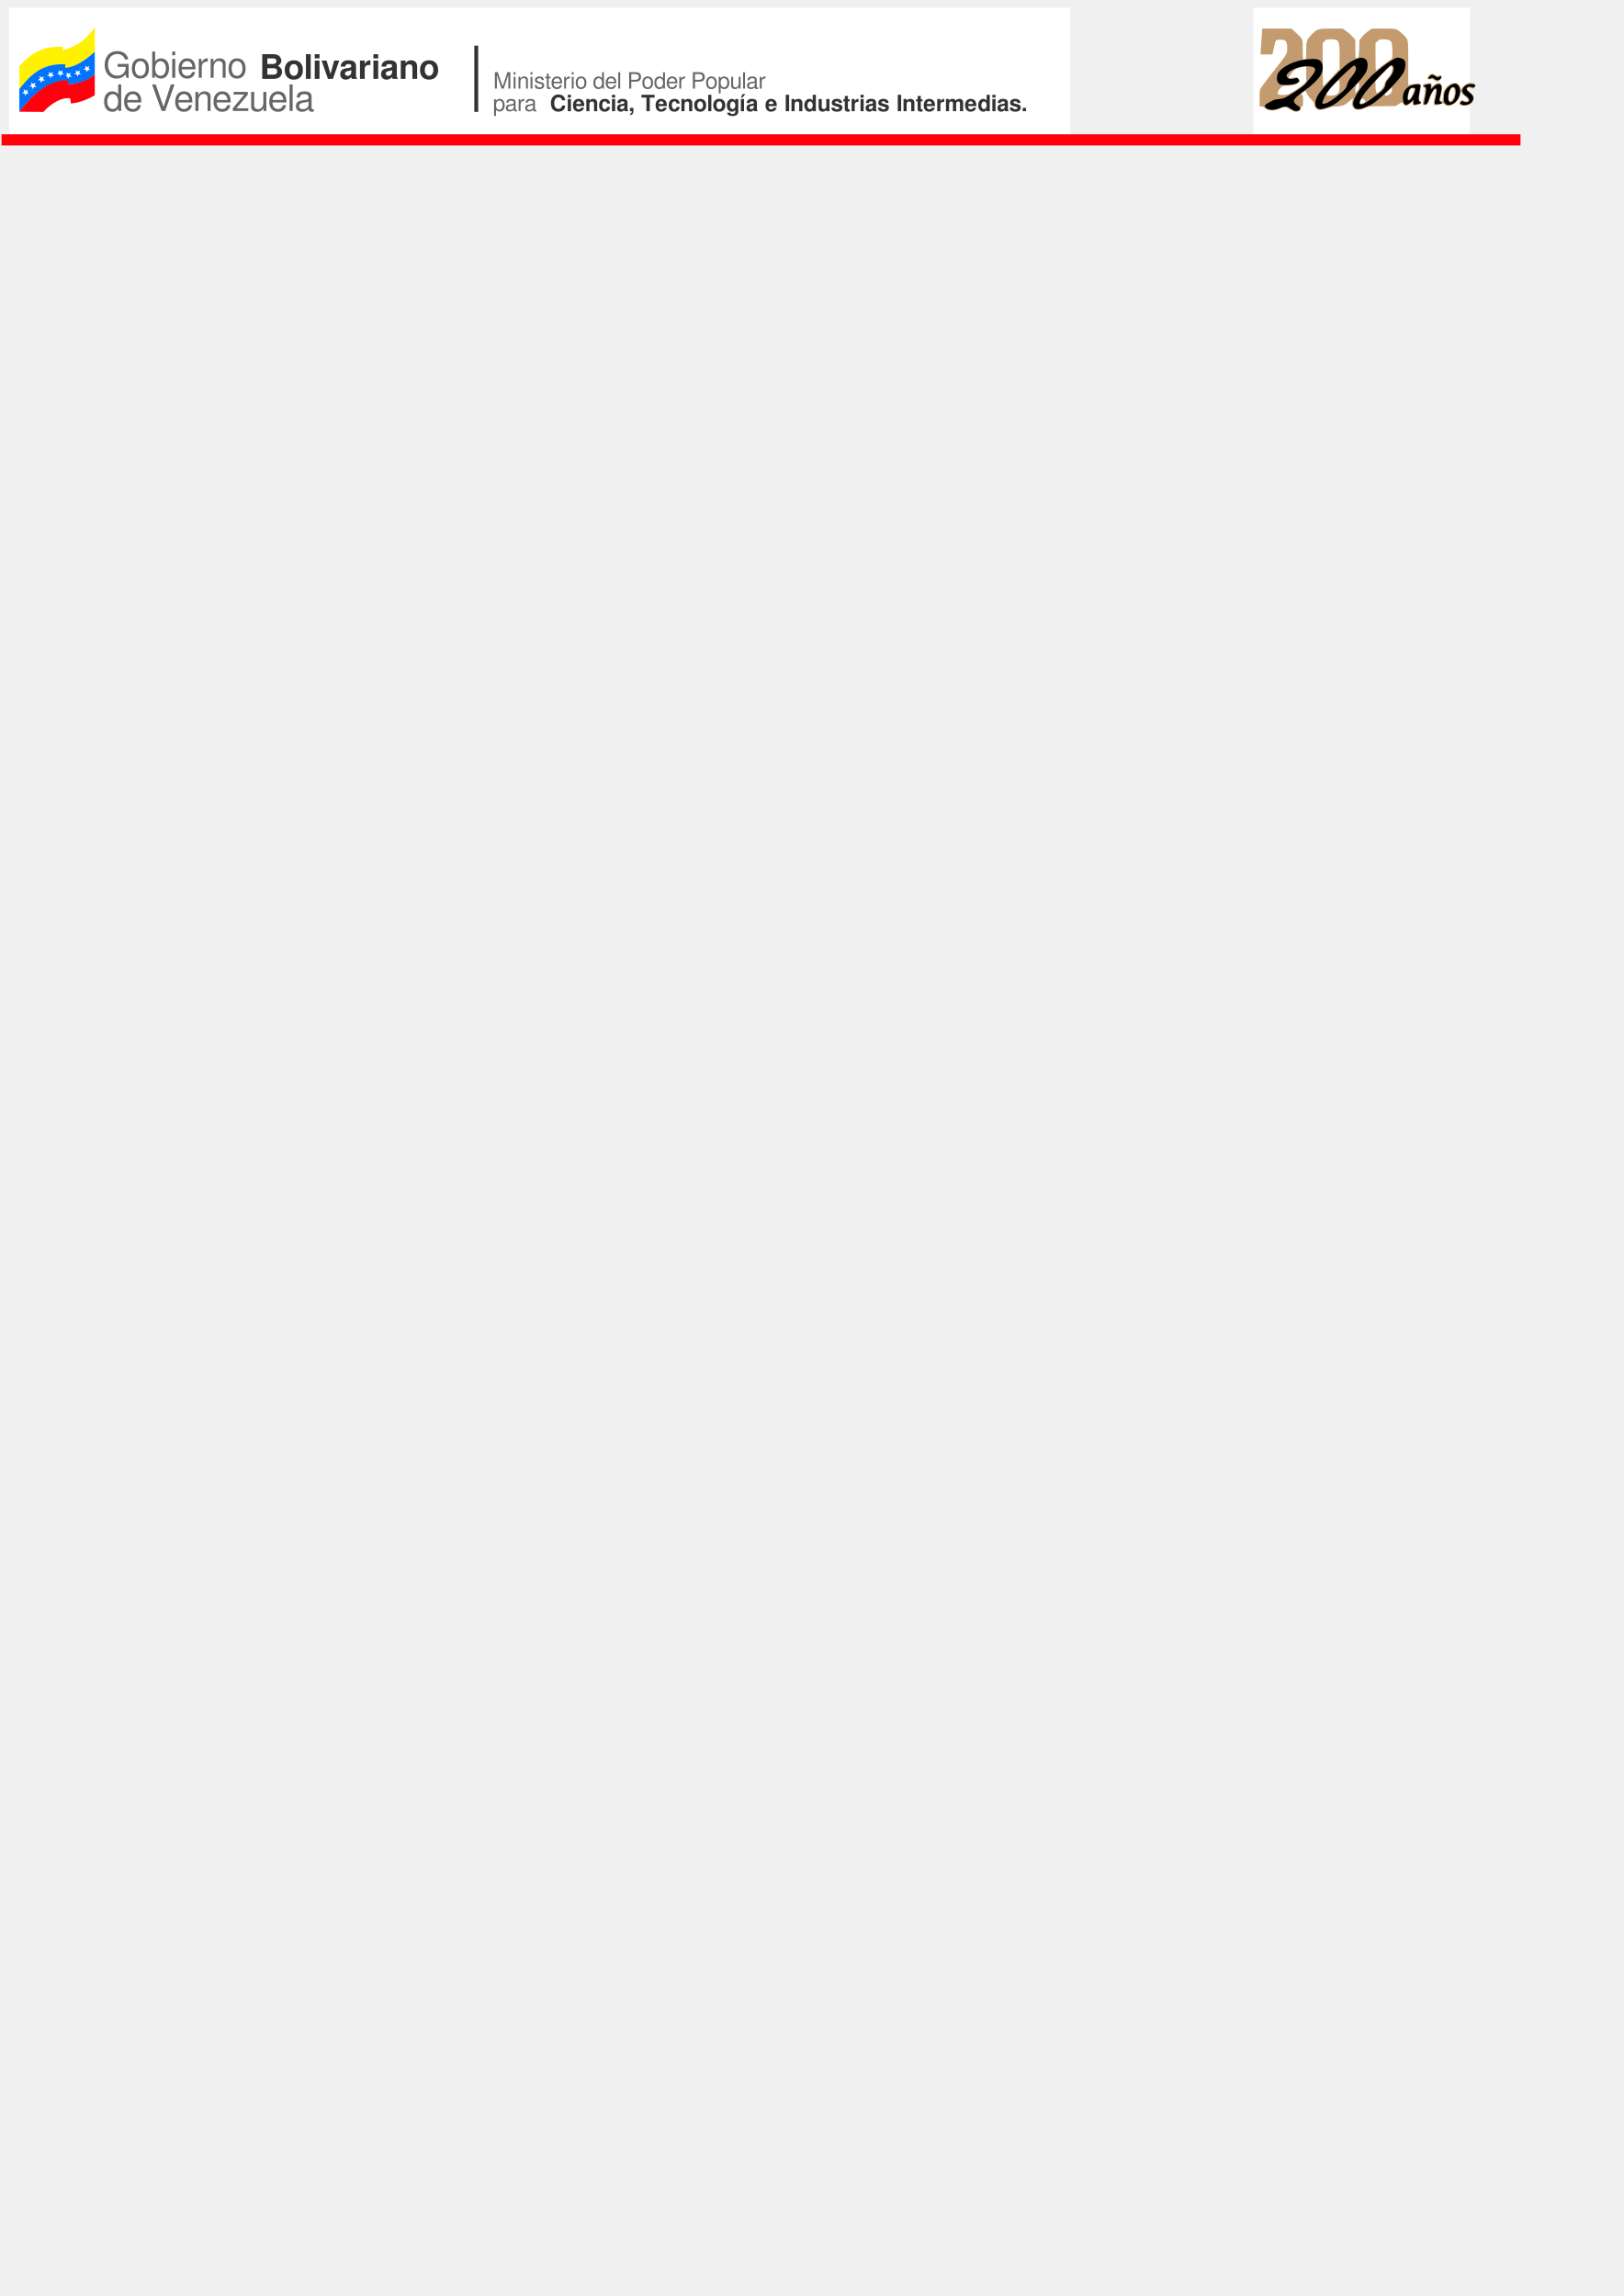
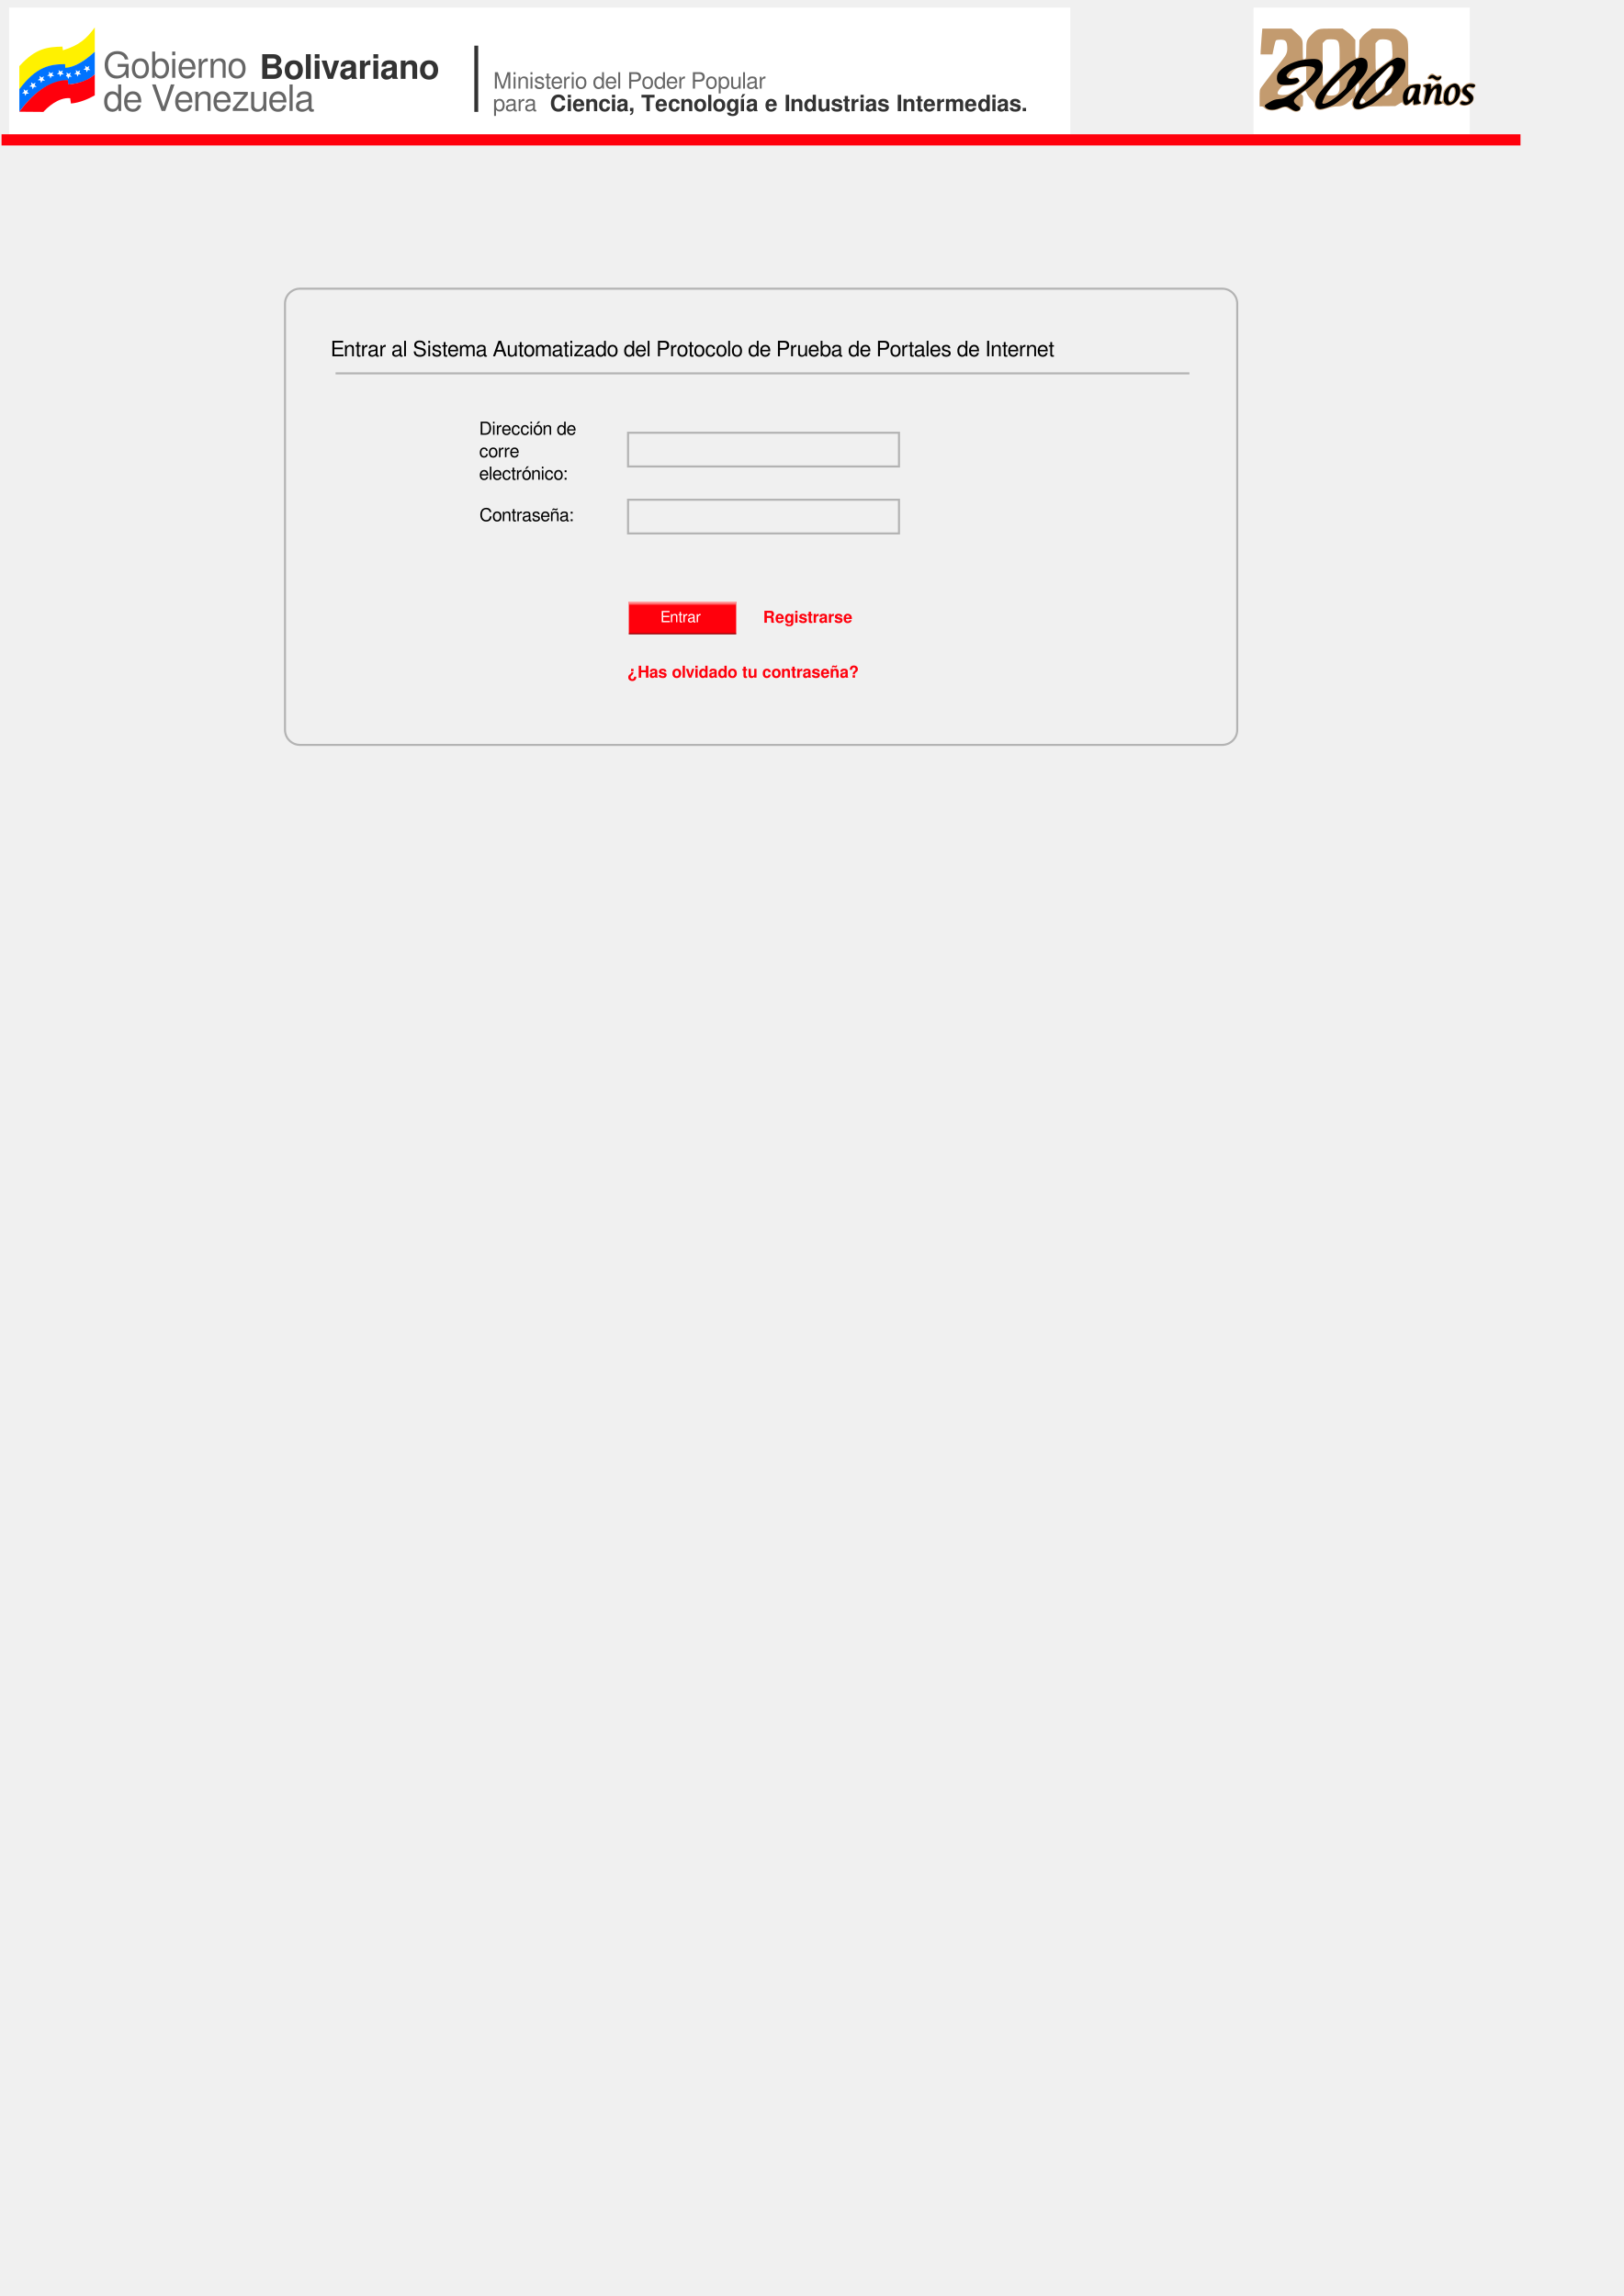
- <svg xmlns="http://www.w3.org/2000/svg" width="210mm" height="297mm" id="svg2">
+ <svg xmlns="http://www.w3.org/2000/svg" xmlns:xlink="http://www.w3.org/1999/xlink" width="210mm" height="297mm" id="svg2">
  <defs id="defs4">
-     </defs>
-   <g id="layer1">
+     <linearGradient id="linearGradient3871">
+       <stop style="stop-color:#550000;stop-opacity:1;" offset="0" id="stop3873" />
+       <stop style="stop-color:#550000;stop-opacity:0;" offset="1" id="stop3875" />
+     </linearGradient>
+     <linearGradient id="linearGradient3861">
+       <stop style="stop-color:#ffaaaa;stop-opacity:1;" offset="0" id="stop3863" />
+       <stop style="stop-color:#ffaaaa;stop-opacity:0;" offset="1" id="stop3865" />
+     </linearGradient>
+     <linearGradient xlink:href="#linearGradient3861" id="linearGradient3867" x1="339.953" y1="385.675" x2="339.953" y2="387.21" gradientUnits="userSpaceOnUse" />
+     <linearGradient xlink:href="#linearGradient3871" id="linearGradient3877" x1="331.595" y1="401.197" x2="331.595" y2="400.425" gradientUnits="userSpaceOnUse" />
+     <linearGradient xlink:href="#linearGradient3861" id="linearGradient4003" gradientUnits="userSpaceOnUse" x1="339.953" y1="385.675" x2="339.953" y2="387.21" />
+     <linearGradient xlink:href="#linearGradient3871" id="linearGradient4005" gradientUnits="userSpaceOnUse" x1="331.595" y1="401.197" x2="331.595" y2="400.425" />
+     <linearGradient xlink:href="#linearGradient3861" id="linearGradient4031" gradientUnits="userSpaceOnUse" x1="339.953" y1="385.675" x2="339.953" y2="387.21" />
+     <linearGradient xlink:href="#linearGradient3871" id="linearGradient4033" gradientUnits="userSpaceOnUse" x1="331.595" y1="401.197" x2="331.595" y2="400.425" />
+   </defs>
+   <g id="layer1" style="display:inline">
    <rect style="fill:#ffffff;fill-opacity:1;stroke:none;stroke-width:2;stroke-miterlimit:4;stroke-dasharray:none;stroke-opacity:1" id="rect4304" width="518.762" height="62.092" x="4.425" y="3.712" />
    <g id="g4264" transform="translate(-69.69629,-141.5677)">
      <path id="path2531" d="M 79.147,173.912 L 79.149,185.517 C 83.661,179.462 90.148,172.309 101.488,173.079 L 101.488,175.001 C 106.736,174.29 112.316,170.412 116.024,166.886 L 116.024,154.98 C 111.915,160.534 108.562,163.655 100.461,166.147 C 100.461,166.147 100.255,164.908 100.202,164.343 C 93.146,164.586 87.381,164.82 79.147,173.912 z" style="fill:#fff100;fill-opacity:1;fill-rule:evenodd;stroke:none;stroke-width:1px;stroke-linecap:butt;stroke-linejoin:miter;stroke-opacity:1" />
      <path id="path3346" d="M 79.147,185.192 L 79.147,196.188 C 83.659,190.133 91.579,181.327 102.844,180.892 L 103.071,182.964 C 108.319,182.253 112.316,181.442 116.025,177.916 L 116.024,166.863 C 108.899,173.473 103.962,174.634 101.591,174.713 C 101.591,174.713 101.57,173.49 101.517,172.924 C 94.084,172.941 87.381,174.14 79.147,185.192 z" style="fill:#0073ff;fill-opacity:1;fill-rule:evenodd;stroke:none;stroke-width:1px;stroke-linecap:butt;stroke-linejoin:miter;stroke-opacity:1" />
      <path style="fill:#ff000c;fill-opacity:1;fill-rule:evenodd;stroke:none;stroke-width:1px;stroke-linecap:butt;stroke-linejoin:miter;stroke-opacity:1" d="M 79.147,196.187 L 90.914,196.283 C 92.512,194.433 98.193,188.965 104.012,189.58 L 104.381,192.178 C 108.626,191.849 113.224,189.796 116.024,188.181 L 116.024,177.912 C 111.574,182.133 104.183,182.873 103.103,182.81 C 103.103,182.81 102.896,181.284 102.844,180.719 C 95.411,180.735 87.381,185.135 79.147,196.187 z" id="path3348" />
      <g transform="matrix(0.2108559,0,0,0.2108559,72.51375,58.86773)" id="g3329">
        <path style="fill:#ffffff;fill-opacity:1;stroke:none;stroke-width:1.5;stroke-miterlimit:4;stroke-dasharray:none;stroke-opacity:1" id="path3307" d="M 66.57,588.239 L 60.958,585.311 L 56.103,589.373 L 57.153,583.131 L 51.79,579.769 L 58.051,578.838 L 59.591,572.699 L 62.411,578.366 L 68.726,577.933 L 64.208,582.366 L 66.57,588.239 z" transform="matrix(0.8687559,-0.405109,0.4163702,0.8452594,-248.8332,139.1681)" />
        <g id="g3320">
          <path transform="matrix(0.901779,-0.4321973,0.4321973,0.901779,-223.2202,77.51354)" d="M 66.57,588.239 L 60.958,585.311 L 56.103,589.373 L 57.153,583.131 L 51.79,579.769 L 58.051,578.838 L 59.591,572.699 L 62.411,578.366 L 68.726,577.933 L 64.208,582.366 L 66.57,588.239 z" id="path3303" style="fill:#ffffff;fill-opacity:1;stroke:none;stroke-width:1.5;stroke-miterlimit:4;stroke-dasharray:none;stroke-opacity:1" />
          <path style="fill:#ffffff;fill-opacity:1;stroke:none;stroke-width:1.5;stroke-miterlimit:4;stroke-dasharray:none;stroke-opacity:1" id="path3305" d="M 66.57,588.239 L 60.958,585.311 L 56.103,589.373 L 57.153,583.131 L 51.79,579.769 L 58.051,578.838 L 59.591,572.699 L 62.411,578.366 L 68.726,577.933 L 64.208,582.366 L 66.57,588.239 z" transform="matrix(0.901779,-0.4321973,0.4321973,0.901779,-242.7141,92.23774)" />
          <path style="fill:#ffffff;fill-opacity:1;stroke:none;stroke-width:1.5;stroke-miterlimit:4;stroke-dasharray:none;stroke-opacity:1" id="path3309" d="M 66.57,588.239 L 60.958,585.311 L 56.103,589.373 L 57.153,583.131 L 51.79,579.769 L 58.051,578.838 L 59.591,572.699 L 62.411,578.366 L 68.726,577.933 L 64.208,582.366 L 66.57,588.239 z" transform="matrix(0.8687559,-0.405109,0.4163702,0.8452594,-190.5586,98.72841)" />
          <path transform="matrix(0.8687559,-0.405109,0.4163702,0.8452594,-167.9538,94.58075)" d="M 66.57,588.239 L 60.958,585.311 L 56.103,589.373 L 57.153,583.131 L 51.79,579.769 L 58.051,578.838 L 59.591,572.699 L 62.411,578.366 L 68.726,577.933 L 64.208,582.366 L 66.57,588.239 z" id="path3311" style="fill:#ffffff;fill-opacity:1;stroke:none;stroke-width:1.5;stroke-miterlimit:4;stroke-dasharray:none;stroke-opacity:1" />
          <path id="path3313" d="M 153.261,570.219 L 147.167,570.018 L 144.64,575.418 L 142.953,569.716 L 140.433,569.176 C 141.14,569.435 138.6,568.635 140.109,566.833 C 141.779,565.708 141.946,565.724 141.946,565.724 L 140.728,559.911 L 145.537,563.558 L 150.843,560.635 L 148.764,566.212 L 153.261,570.219 z" style="fill:#ffffff;fill-opacity:1;stroke:none;stroke-width:1.5;stroke-miterlimit:4;stroke-opacity:1" />
          <path style="fill:#ffffff;fill-opacity:1;stroke:none;stroke-width:1.5;stroke-miterlimit:4;stroke-dasharray:none;stroke-opacity:1" id="path3316" d="M 66.57,588.239 L 60.958,585.311 L 56.103,589.373 L 57.153,583.131 L 51.79,579.769 L 58.051,578.838 L 59.591,572.699 L 62.411,578.366 L 68.726,577.933 L 64.208,582.366 L 66.57,588.239 z" transform="matrix(0.8687559,-0.405109,0.4163702,0.8452594,-127.9538,94.58075)" />
          <path transform="matrix(0.8687559,-0.405109,0.4163702,0.8452594,-106.4212,84.42497)" d="M 66.57,588.239 L 60.958,585.311 L 56.103,589.373 L 57.153,583.131 L 51.79,579.769 L 58.051,578.838 L 59.591,572.699 L 62.411,578.366 L 68.726,577.933 L 64.208,582.366 L 66.57,588.239 z" id="path3318" style="fill:#ffffff;fill-opacity:1;stroke:none;stroke-width:1.5;stroke-miterlimit:4;stroke-dasharray:none;stroke-opacity:1" />
        </g>
      </g>
      <text id="text3375" y="179.585" x="120.16" style="font-size:17.805px;font-style:normal;font-weight:normal;fill:#666666;fill-opacity:1;stroke:none;stroke-width:1px;stroke-linecap:butt;stroke-linejoin:miter;stroke-opacity:1;font-family:Bitstream Vera Sans" xml:space="preserve">
        <tspan style="font-size:17.598px;font-style:normal;font-variant:normal;font-weight:normal;font-stretch:normal;fill:#666666;fill-opacity:1;font-family:FreeSans;-inkscape-font-specification:FreeSans" y="179.585" x="120.16" id="tspan3377">Gobierno</tspan>
      </text>
      <text xml:space="preserve" style="font-size:16.776px;font-style:normal;font-weight:normal;fill:#333333;fill-opacity:1;stroke:none;stroke-width:1px;stroke-linecap:butt;stroke-linejoin:miter;stroke-opacity:1;font-family:Bitstream Vera Sans" x="196.561" y="180.131" id="text3387">
        <tspan id="tspan3389" x="196.561" y="180.131" style="font-size:16.581px;font-style:normal;font-variant:normal;font-weight:bold;font-stretch:normal;fill:#333333;fill-opacity:1;font-family:FreeSans;-inkscape-font-specification:FreeSans Bold">Bolivariano</tspan>
      </text>
      <text xml:space="preserve" style="font-size:18.005px;font-style:normal;font-weight:normal;fill:#666666;fill-opacity:1;stroke:none;stroke-width:1px;stroke-linecap:butt;stroke-linejoin:miter;stroke-opacity:1;font-family:Bitstream Vera Sans" x="120.062" y="195.82" id="text3391">
        <tspan id="tspan3393" x="120.062" y="195.82" style="font-size:17.796px;font-style:normal;font-variant:normal;font-weight:normal;font-stretch:normal;fill:#666666;fill-opacity:1;font-family:FreeSans;-inkscape-font-specification:FreeSans">de Venezuela</tspan>
      </text>
      <rect y="163.891" x="301.558" height="32.378" width="1.892" id="rect3739" style="fill:#333333;fill-opacity:1;stroke:none;stroke-width:2;stroke-miterlimit:4;stroke-dasharray:none;stroke-opacity:1" />
      <text id="mpp" y="184.871" x="310.733" style="font-size:11.164px;font-style:normal;font-weight:normal;fill:#666666;fill-opacity:1;stroke:none;stroke-width:1px;stroke-linecap:butt;stroke-linejoin:miter;stroke-opacity:1;font-family:Bitstream Vera Sans" xml:space="preserve">
        <tspan style="font-size:11px;font-style:normal;font-variant:normal;font-weight:normal;font-stretch:normal;fill:#666666;fill-opacity:1;font-family:FreeSans;-inkscape-font-specification:FreeSans" y="184.871" x="310.733" id="tspan4252">Ministerio del Poder Popular</tspan>
      </text>
      <text xml:space="preserve" style="font-size:11.164px;font-style:normal;font-weight:normal;fill:#666666;fill-opacity:1;stroke:none;stroke-width:1px;stroke-linecap:butt;stroke-linejoin:miter;stroke-opacity:1;font-family:Bitstream Vera Sans" x="310.568" y="195.83" id="articulo">
        <tspan id="tspan4256" x="310.568" y="195.83" style="font-size:11px;font-style:normal;font-variant:normal;font-weight:normal;font-stretch:normal;fill:#666666;fill-opacity:1;font-family:FreeSans;-inkscape-font-specification:FreeSans">para</tspan>
      </text>
      <text id="Ministerio" y="195.918" x="338.547" style="font-size:16.776px;font-style:normal;font-weight:normal;fill:#333333;fill-opacity:1;stroke:none;stroke-width:1px;stroke-linecap:butt;stroke-linejoin:miter;stroke-opacity:1;font-family:Bitstream Vera Sans" xml:space="preserve">
        <tspan style="font-size:11px;font-style:normal;font-variant:normal;font-weight:bold;font-stretch:normal;fill:#333333;fill-opacity:1;font-family:FreeSans;-inkscape-font-specification:FreeSans Bold" y="195.918" x="338.547" id="tspan4262">Ciencia, Tecnología e Industrias Intermedias.</tspan>
      </text>
    </g>
    <rect y="3.712" x="612.76" height="62.092" width="105.683" id="rect4481" style="fill:#ffffff;fill-opacity:1;stroke:none;stroke-width:2;stroke-miterlimit:4;stroke-dasharray:none;stroke-opacity:1" />
    <g id="g4474" transform="matrix(1.091681,0,0,1.091681,364.6324,-314.4472)">
      <g transform="matrix(0.2820088,0,0,0.3005982,294.9128,53.52644)" id="g4470">
        <path id="path4384" d="M -181.655,943.236 C -188.862,939.083 -190.402,938.989 -198.348,942.218 C -208.175,946.211 -218.875,945.375 -223.101,940.284 C -223.815,939.423 -225.695,938.718 -227.278,938.718 L -230.155,938.718 L -230.155,926.368 C -230.155,914.079 -230.14,913.996 -226.975,909.618 C -224.113,905.659 -208.859,887.023 -194.316,869.718 C -187.205,861.257 -185.847,857.894 -186.351,849.983 C -186.9,841.362 -188.964,839.301 -197.096,839.253 C -200.447,839.233 -203.578,839.744 -204.256,840.421 C -204.919,841.082 -206.413,846.032 -207.578,851.421 L -209.694,861.218 L -219.175,861.218 L -228.655,861.218 L -228.411,855.218 C -228.276,851.918 -227.646,843.255 -227.011,835.968 L -225.855,822.718 L -202.755,822.727 L -179.655,822.736 L -172.393,828.977 C -161.428,838.4 -161.655,837.86 -161.655,854.468 C -161.655,862.306 -161.43,868.712 -161.155,868.705 C -160.88,868.697 -159.643,868.419 -158.405,868.088 C -156.232,867.505 -156.155,867.081 -156.155,855.569 C -156.155,841.108 -155.426,839.112 -147.329,831.432 C -138.485,823.044 -137.323,822.718 -116.301,822.718 L -98.383,822.718 L -92.402,826.712 C -89.113,828.909 -84.561,832.724 -82.288,835.19 L -78.155,839.673 L -78.155,853.196 C -78.155,865.757 -78.022,866.718 -76.278,866.718 C -72.991,866.718 -72.339,864.497 -71.993,852.122 L -71.655,840.027 L -67.907,835.456 C -65.846,832.943 -61.407,829.048 -58.043,826.802 L -51.927,822.718 L -33.291,822.723 C -12.283,822.729 -12.806,822.578 -2.194,831.718 C 6.143,838.898 5.845,837.319 5.845,874.285 L 5.845,906.951 L 8.595,906.218 C 10.107,905.814 14.299,905.278 17.91,905.026 C 26.85,904.403 27.239,905.008 24.811,915.749 C 22.31,926.809 22.342,929.14 25.02,930.918 C 28.381,933.15 26.694,935.21 20.341,936.631 C 14.277,937.988 13.212,937.604 12.679,933.869 L 12.345,931.52 L 8.457,934.619 C 3.684,938.424 0.646,938.552 -2.096,935.066 L -4.182,932.414 L -9.419,935.316 L -14.655,938.218 L -35.655,938.37 C -55.952,938.518 -56.865,938.611 -62.934,941.172 C -67.607,943.143 -70.539,943.743 -74.4,943.519 C -79.061,943.249 -79.825,942.865 -81.924,939.743 C -83.259,937.757 -84.05,935.401 -83.77,934.243 C -83.501,933.129 -82.952,930.876 -82.551,929.235 L -81.822,926.252 L -86.875,930.483 C -94.194,936.611 -99.359,938.67 -107.479,938.696 C -112.124,938.711 -116.753,939.543 -121.979,941.304 C -131.986,944.675 -137.385,944.79 -140.672,941.702 C -142.291,940.181 -143.155,938.279 -143.155,936.239 C -143.155,933.75 -144.261,932.06 -148.551,927.994 C -151.608,925.097 -154.459,921.327 -155.129,919.299 C -156.485,915.19 -157.815,914.876 -161.52,917.791 C -164.459,920.102 -164.926,921.718 -162.655,921.718 C -161.441,921.718 -161.155,923.316 -161.155,930.101 C -161.155,937.644 -161.356,938.537 -163.155,939.008 C -164.464,939.35 -165.155,940.372 -165.155,941.964 C -165.155,943.601 -165.989,944.777 -167.702,945.557 C -171.877,947.459 -175.319,946.886 -181.655,943.236 z M -65.305,933.62 C -63.572,933.016 -62.155,931.917 -62.155,931.177 C -62.155,929.912 -65.814,926.718 -67.263,926.718 C -68.546,926.718 -71.301,931.897 -70.763,933.299 C -70.108,935.006 -69.4,935.048 -65.305,933.62 z M 9.813,925.762 C 12.808,921.556 16.059,913.874 15.338,912.706 C 14.403,911.194 10.245,911.531 8.832,913.233 C 8.141,914.066 6.991,917.259 6.278,920.328 C 4.327,928.721 5.941,931.201 9.813,925.762 z M -108.695,921.17 C -104.35,919.108 -103.155,916.089 -103.155,907.171 C -103.155,901.459 -103.481,899.718 -104.551,899.718 C -105.969,899.718 -120.059,914.115 -122.929,918.496 C -124.272,920.546 -124.294,921.018 -123.076,921.788 C -120.806,923.225 -112.251,922.857 -108.695,921.17 z M -24.574,921.112 C -22.101,919.939 -20.923,918.535 -20.193,915.893 C -19.644,913.905 -19.572,911.901 -20.032,911.441 C -21.062,910.411 -32.371,920.56 -31.594,921.817 C -30.767,923.155 -28.372,922.915 -24.574,921.112 z M -184.47,920.661 C -179.854,918.929 -163.702,908.861 -159.791,905.278 L -156.155,901.948 L -156.155,890.695 L -156.155,879.443 L -161.658,880.089 C -170.414,881.118 -174.763,883.371 -179.705,889.438 C -182.153,892.443 -184.155,895.371 -184.155,895.946 C -184.155,896.631 -182.524,896.729 -179.405,896.231 C -171.04,894.894 -170.036,895.051 -167.783,898.049 L -165.655,900.881 L -168.407,903.253 C -172.107,906.442 -177.153,907.706 -186.218,907.712 C -193.178,907.717 -193.985,907.937 -196.339,910.468 C -204.205,918.925 -203.524,921.718 -193.598,921.718 C -190.126,921.718 -186.019,921.242 -184.47,920.661 z M -72.155,908.202 C -72.155,903.069 -73.136,902.607 -76.083,906.353 C -77.579,908.255 -78.147,910.41 -78.126,914.103 L -78.097,919.218 L -75.126,915.952 C -72.759,913.35 -72.155,911.775 -72.155,908.202 z M -37.545,914.468 C -34.251,911.353 -32.784,909.029 -32.053,905.768 C -31.378,902.757 -29.661,899.828 -26.741,896.706 C -21.516,891.12 -20.592,889.453 -19.684,883.97 C -19.13,880.629 -19.306,879.597 -20.507,879.136 C -22.687,878.3 -23.72,879.068 -35.542,890.312 L -46.155,900.406 L -46.155,907.628 C -46.155,914.762 -45.052,918.718 -43.062,918.718 C -42.499,918.718 -40.017,916.805 -37.545,914.468 z M -115.856,895.882 L -103.155,883.046 L -103.155,864.832 C -103.155,840.224 -103.964,838.718 -117.166,838.718 C -123.694,838.718 -124.556,838.965 -127.173,841.582 L -130.036,844.445 L -129.991,876.582 C -129.967,894.257 -129.634,908.718 -129.252,908.718 C -128.869,908.718 -122.841,902.942 -115.856,895.882 z M -35.274,877.939 C -30.664,874.431 -25.362,870.831 -23.493,869.939 C -21.497,868.987 -19.845,867.33 -19.493,865.926 C -18.759,863.004 -19.65,845.906 -20.665,843.431 C -21.896,840.429 -26.621,838.718 -33.683,838.718 C -39.673,838.718 -40.59,838.998 -43.232,841.641 L -46.155,844.564 L -46.155,865.2 C -46.155,881.447 -45.889,885.675 -44.905,885.077 C -44.218,884.66 -39.884,881.448 -35.274,877.939 z M 66.865,937.536 C 65.502,937.028 63.663,935.959 62.78,935.16 C 61.38,933.893 60.802,933.891 58.26,935.148 C 56.656,935.941 53.606,936.731 51.481,936.904 C 45.54,937.387 45.066,935.752 47.828,924.288 C 49.477,917.442 49.844,914.317 49.087,913.561 C 47.42,911.893 42.112,920.026 39.712,927.928 C 37.56,935.014 35.951,936.718 31.41,936.718 C 28.324,936.718 28.314,936.517 30.823,925.167 C 33.387,913.568 33.391,911.094 30.845,910.428 C 29.676,910.123 28.845,909.064 28.845,907.882 C 28.845,906.233 29.871,905.647 34.406,904.705 C 41.124,903.31 42.845,903.834 42.845,907.273 L 42.845,909.891 L 47.042,906.804 C 51.687,903.388 54.896,902.912 57.272,905.288 C 60.016,908.032 60.183,911.663 57.977,920.577 C 55.974,928.67 55.946,929.297 57.538,930.472 C 59.974,932.269 60.584,931.066 61.03,923.587 C 61.324,918.643 62.051,916.03 63.885,913.32 C 69.403,905.166 79.687,901.426 85.018,905.633 C 86.488,906.793 87.981,909.063 88.336,910.677 L 88.98,913.612 L 93.162,909.254 C 97.843,904.376 102.713,902.836 108.735,904.328 C 113.004,905.387 113.806,907.757 110.883,910.679 C 109.253,912.31 108.382,912.541 106.888,911.741 C 104.321,910.367 100.132,910.444 99.243,911.882 C 98.824,912.56 99.739,914.055 101.434,915.464 C 108.871,921.643 109.845,922.882 109.845,926.168 C 109.845,932.564 103.368,937.718 95.329,937.718 C 87.404,937.718 84.726,934.836 88.834,930.729 C 90.725,928.838 90.992,928.82 94.243,930.371 C 100.93,933.559 103.659,928.621 97.361,924.728 C 95.446,923.544 92.751,921.145 91.373,919.397 C 88.876,916.229 88.867,916.227 88.834,918.718 C 88.783,922.533 85.482,928.844 81.614,932.522 C 77.431,936.498 70.45,938.871 66.865,937.536 z M 76.8,927.552 C 82.11,918.819 79.389,905.821 73.641,912.468 C 70.577,916.012 68.445,927.985 70.511,930.051 C 72.1,931.64 75.019,930.48 76.8,927.552 z M 47.464,899.633 C 45.367,897.983 44.008,897.684 40.961,898.198 C 35.691,899.089 34.738,896.671 38.769,892.64 C 42.254,889.155 44.623,888.969 48.336,891.89 C 50.592,893.664 51.58,893.879 53.741,893.063 C 57.136,891.782 58.845,892.379 58.845,894.847 C 58.845,897.357 54.516,901.718 52.025,901.718 C 50.974,901.718 48.922,900.78 47.464,899.633 z" style="fill:#c39b6f;fill-opacity:1" />
        <path id="path4368" d="M -178.207,943.628 C -180.399,942.458 -183.08,940.883 -184.165,940.128 C -187.112,938.077 -192.052,938.461 -198.692,941.256 C -208.275,945.289 -218.79,944.178 -221.652,938.83 C -222.553,937.148 -221.768,936.427 -214.932,932.659 C -208.425,929.072 -205.998,928.294 -199.692,927.777 C -193.055,927.232 -191.099,926.548 -182.692,921.833 C -169.21,914.27 -160.61,908.576 -157.547,905.185 C -143.758,889.913 -141.134,886.089 -142.181,882.789 C -143.02,880.147 -147.842,878.756 -156.16,878.756 C -167.065,878.756 -181.8,884.283 -186.001,889.949 C -187.892,892.499 -187.909,892.776 -186.322,895.199 C -184.48,898.009 -180.078,898.587 -173.937,896.826 C -171.448,896.112 -170.346,896.245 -169.193,897.397 C -164.559,902.032 -170.778,905.775 -184.35,906.517 C -194.936,907.097 -197.859,906.566 -200.664,903.555 C -203.094,900.947 -203.408,894.027 -201.281,889.956 C -196.84,881.455 -179.015,872.147 -162.234,869.565 C -148.879,867.511 -140.159,867.44 -136.127,869.354 C -129.562,872.469 -128.02,881.215 -132.384,890.588 C -134.974,896.151 -146.172,906.821 -156.214,913.294 C -168.499,921.214 -175.692,927.548 -175.692,930.446 C -175.692,933.045 -173.504,935.447 -168.849,937.959 C -164.902,940.089 -164.616,943.396 -168.257,944.781 C -172.004,946.205 -173.762,946.001 -178.207,943.628 z M -139.518,940.441 C -142.788,936.96 -142.425,930.91 -138.502,923.551 C -135.218,917.389 -124.149,905.467 -105.177,887.657 C -93.057,876.279 -85.673,871.244 -76.353,868.003 C -70.275,865.889 -68.793,865.709 -65.537,866.684 C -60.542,868.181 -58.692,871.045 -58.692,877.282 C -58.692,886.092 -62.216,891.427 -79.1,908.176 C -93.13,922.095 -105.957,932.773 -113.055,936.444 C -118.465,939.241 -129.957,942.756 -133.693,942.756 C -136.216,942.756 -138.015,942.041 -139.518,940.441 z M -121.402,932.615 C -115.616,929.673 -107.47,924.003 -99.47,917.349 C -93.589,912.457 -92.547,911.063 -91.132,906.195 C -89.97,902.201 -88.004,898.94 -84.16,894.632 C -78.081,887.818 -75.964,882.985 -77.666,879.805 C -78.269,878.678 -79.397,877.756 -80.172,877.756 C -81.908,877.756 -101.892,895.184 -113.651,906.954 C -120.081,913.389 -123.427,917.732 -126.517,923.653 C -128.813,928.054 -130.692,932.352 -130.692,933.205 C -130.692,935.44 -126.424,935.169 -121.402,932.615 z M -79.518,940.441 C -83.611,936.084 -81.852,929.038 -73.661,916.985 C -67.738,908.27 -53.474,893.184 -46.692,888.462 C -44.217,886.739 -39.492,883.153 -36.192,880.493 C -29.548,875.138 -16.36,867.213 -12.467,866.235 C -8.868,865.332 -2.026,867.441 -0.229,870.007 C 2.25,873.546 1.729,881.519 -1.391,887.779 C -6.672,898.377 -44.132,932.983 -54.192,936.558 C -55.842,937.144 -59.892,938.768 -63.192,940.166 C -70.955,943.455 -76.597,943.55 -79.518,940.441 z M -54.846,928.8 C -50.087,925.472 -43.837,921.137 -40.958,919.166 C -34.038,914.428 -31.114,910.793 -30.342,905.97 C -29.878,903.069 -28.349,900.553 -24.664,896.628 C -18.486,890.047 -15.784,882.791 -18.161,879.163 C -19.222,877.543 -20.244,877.087 -21.863,877.511 C -24.935,878.314 -59.757,913.315 -64.417,920.284 C -70.891,929.965 -72.068,932.333 -71.344,934.22 C -70.15,937.331 -64.299,935.409 -54.846,928.8 z M 0.708,935.99 C -1.485,934.527 -2.692,930.777 -2.692,925.435 C -2.692,917.524 1.737,911.105 9.308,908.042 C 15.814,905.41 24.079,904.996 24.947,907.258 C 25.264,908.085 24.8,911.965 23.916,915.881 C 21.646,925.932 21.786,930.406 24.415,931.813 C 27.392,933.406 25.632,934.693 19.481,935.422 L 14.308,936.034 L 14.308,932.291 L 14.308,928.549 L 10.697,931.719 C 8.711,933.463 5.981,935.31 4.632,935.823 C 1.741,936.922 2.081,936.907 0.708,935.99 z M 10.469,926.961 C 13.777,923.008 17.693,914.201 16.975,912.331 C 16.094,910.035 10.774,910.339 8.465,912.818 C 6.34,915.098 3.903,925.536 4.892,928.115 C 5.82,930.534 7.827,930.118 10.469,926.961 z M 64.775,934.313 C 62.281,931.82 62.117,931.136 62.479,924.735 C 62.798,919.086 63.407,917.067 65.852,913.549 C 68.935,909.112 75.926,904.756 79.964,904.756 C 84.143,904.756 87.513,908.83 88.062,914.548 C 89.049,924.818 81.217,935.154 71.455,936.463 C 68.061,936.918 67.056,936.595 64.775,934.313 z M 75.459,931.675 C 78.426,930.087 81.261,923.011 81.286,917.128 C 81.31,911.451 79.837,909.401 76.113,909.929 C 71.22,910.623 67.242,925.027 70.343,930.822 C 71.524,933.029 72.595,933.207 75.459,931.675 z M 89.749,935.317 C 87.928,933.967 87.912,933.772 89.492,932.168 C 90.945,930.694 91.595,930.632 94.223,931.72 C 97.818,933.21 101.828,932.45 102.726,930.109 C 103.441,928.246 100.415,924.533 96.1,921.978 C 87.007,916.593 93.252,905.544 105.507,905.336 C 111.153,905.24 113.537,906.956 111.118,909.374 C 109.767,910.725 108.952,910.793 105.96,909.806 C 103.306,908.93 101.872,908.919 100.296,909.762 C 97.082,911.482 98.217,914.686 103.308,918.26 C 108.761,922.089 110.152,925.305 108.294,929.789 C 105.968,935.404 94.485,938.827 89.749,935.317 z M 31.094,935.208 C 30.792,934.907 31.381,930.969 32.401,926.458 C 34.938,915.241 34.91,910.147 32.308,909.466 C 31.208,909.178 30.308,908.51 30.308,907.982 C 30.308,906.924 40.334,904.654 41.587,905.428 C 42.017,905.694 42.08,907.452 41.727,909.334 C 40.956,913.442 42.098,913.69 45.384,910.127 C 48.719,906.51 53.825,904.427 56.216,905.706 C 59.285,907.349 59.524,911.277 57.145,920.98 L 54.913,930.081 L 57.11,931.541 C 58.319,932.343 59.308,933.353 59.308,933.784 C 59.308,935.005 49.257,936.105 48.157,935.005 C 47.538,934.386 47.929,931.155 49.25,925.982 C 52.228,914.319 51.894,910.826 47.945,912.341 C 45.674,913.213 40.794,921.449 38.811,927.756 C 36.774,934.236 33.39,937.504 31.094,935.208 z M 46.942,897.556 C 44.605,895.814 43.73,895.635 42.205,896.588 C 38.275,899.043 36.658,896.559 40.137,893.411 C 42.627,891.157 45.905,891.333 49.533,893.916 C 51.995,895.669 52.915,895.857 54.423,894.916 C 58.343,892.468 59.951,894.959 56.479,898.101 C 54.005,900.34 50.4,900.134 46.942,897.556 z" style="fill:#000000" />
      </g>
    </g>
    <rect style="fill:#ff000c;fill-opacity:1;stroke:none;stroke-width:2;stroke-miterlimit:4;stroke-dasharray:none;stroke-opacity:1" id="rect3595" width="742.495" height="5.458" x="0.757" y="65.656" />
+     <text xml:space="preserve" style="font-size:40px;font-style:normal;font-variant:normal;font-weight:normal;font-stretch:normal;fill:#000000;fill-opacity:1;stroke:none;stroke-width:1px;stroke-linecap:butt;stroke-linejoin:miter;stroke-opacity:1;font-family:FreeSans;-inkscape-font-specification:FreeSans" x="79.554" y="334.458" id="text3745">
+       <tspan id="tspan3747" x="79.554" y="334.458" />
+     </text>
+   </g>
+   <g id="layer2" style="display:inline">
+     <g id="g4007" transform="translate(16.62318,0)">
+       <text id="text3749" y="174.192" x="145.03" style="font-size:29.674px;font-style:normal;font-variant:normal;font-weight:normal;font-stretch:normal;fill:#000000;fill-opacity:1;stroke:none;stroke-width:1px;stroke-linecap:butt;stroke-linejoin:miter;stroke-opacity:1;font-family:FreeSans;-inkscape-font-specification:FreeSans" xml:space="preserve">
+         <tspan style="font-size:10.386px" y="174.192" x="145.03" id="tspan3751">Entrar al Sistema Automatizado del Protocolo de Prueba de Portales de Internet</tspan>
+       </text>
+       <text id="text3755" y="212.545" x="217.651" style="font-size:8.792px;font-style:normal;font-variant:normal;font-weight:normal;font-stretch:normal;fill:#000000;fill-opacity:1;stroke:none;stroke-width:1px;stroke-linecap:butt;stroke-linejoin:miter;stroke-opacity:1;font-family:FreeSans;-inkscape-font-specification:FreeSans" xml:space="preserve">
+         <tspan y="212.545" x="217.651" id="tspan3757">Dirección de </tspan>
+         <tspan id="tspan3759" y="223.535" x="217.651">corre </tspan>
+         <tspan id="tspan3763" y="234.525" x="217.651">electrónico:</tspan>
+       </text>
+       <text xml:space="preserve" style="font-size:8.792px;font-style:normal;font-variant:normal;font-weight:normal;font-stretch:normal;fill:#000000;fill-opacity:1;stroke:none;stroke-width:1px;stroke-linecap:butt;stroke-linejoin:miter;stroke-opacity:1;font-family:FreeSans;-inkscape-font-specification:FreeSans" x="217.8" y="254.792" id="text3832">
+         <tspan x="217.8" y="254.792" id="tspan3838">Contraseña:</tspan>
+       </text>
+       <rect y="211.581" x="290.389" height="16.478" width="132.44" id="rect3845" style="fill:none;fill-opacity:1;stroke:#b3b3b3;stroke-width:1;stroke-miterlimit:4;stroke-dasharray:none;stroke-opacity:1" />
+       <rect y="244.32" x="290.389" height="16.478" width="132.44" id="rect3849" style="fill:none;fill-opacity:1;stroke:#b3b3b3;stroke-width:1;stroke-miterlimit:4;stroke-dasharray:none;stroke-opacity:1" />
+       <g transform="translate(-18.207,-91.13518)" id="g3879">
+         <rect style="fill:#ff000c;fill-opacity:1;stroke:none;stroke-width:1;stroke-miterlimit:4;stroke-dasharray:none;stroke-opacity:1" id="rect3851" width="52.48" height="15.892" x="308.966" y="385.277" />
+         <text xml:space="preserve" style="font-size:7.563px;font-style:normal;font-variant:normal;font-weight:normal;font-stretch:normal;fill:#000000;fill-opacity:1;stroke:none;stroke-width:1px;stroke-linecap:butt;stroke-linejoin:miter;stroke-opacity:1;font-family:FreeSans;-inkscape-font-specification:FreeSans" x="324.451" y="395.34" id="text3853">
+           <tspan id="tspan3855" x="324.451" y="395.34" style="fill:#ffffff">Entrar</tspan>
+         </text>
+         <rect y="385.277" x="308.966" height="15.892" width="52.48" id="rect3859" style="fill:url(#linearGradient4031);fill-opacity:1;stroke:none;stroke-width:1;stroke-miterlimit:4;stroke-dasharray:none;stroke-opacity:1" />
+         <rect style="fill:url(#linearGradient4033);fill-opacity:1;stroke:none;stroke-width:1;stroke-miterlimit:4;stroke-dasharray:none;stroke-opacity:1" id="rect3869" width="52.48" height="15.892" x="308.966" y="385.277" />
+       </g>
+       <text id="text3890" y="304.447" x="356.395" style="font-size:40px;font-style:normal;font-variant:normal;font-weight:normal;font-stretch:normal;fill:#ff000c;fill-opacity:1;stroke:none;stroke-width:1px;stroke-linecap:butt;stroke-linejoin:miter;stroke-opacity:1;font-family:FreeSans;-inkscape-font-specification:FreeSans" xml:space="preserve">
+         <tspan style="font-size:8px;font-weight:bold;fill:#ff000c;fill-opacity:1;-inkscape-font-specification:FreeSans Bold" y="304.447" x="356.395" id="tspan3892">Registrarse</tspan>
+       </text>
+       <text xml:space="preserve" style="font-size:40px;font-style:normal;font-variant:normal;font-weight:normal;font-stretch:normal;fill:#ff000c;fill-opacity:1;stroke:none;stroke-width:1px;stroke-linecap:butt;stroke-linejoin:miter;stroke-opacity:1;font-family:FreeSans;-inkscape-font-specification:FreeSans" x="290.077" y="331.315" id="text3894">
+         <tspan id="tspan3896" x="290.077" y="331.315" style="font-size:8px;font-weight:bold;fill:#ff000c;fill-opacity:1;-inkscape-font-specification:FreeSans Bold">¿Has olvidado tu contraseña?</tspan>
+       </text>
+       <rect ry="7.346" y="141.135" x="122.688" height="223.047" width="465.473" id="rect3898" style="fill:none;fill-opacity:1;stroke:#b3b3b3;stroke-width:1;stroke-miterlimit:4;stroke-dasharray:none;stroke-opacity:1" />
+       <path id="path3900" d="M 147.409,182.538 L 564.787,182.538" style="fill:none;fill-rule:evenodd;stroke:#b3b3b3;stroke-width:1px;stroke-linecap:butt;stroke-linejoin:miter;stroke-opacity:1" />
+     </g>
  </g>
</svg>
